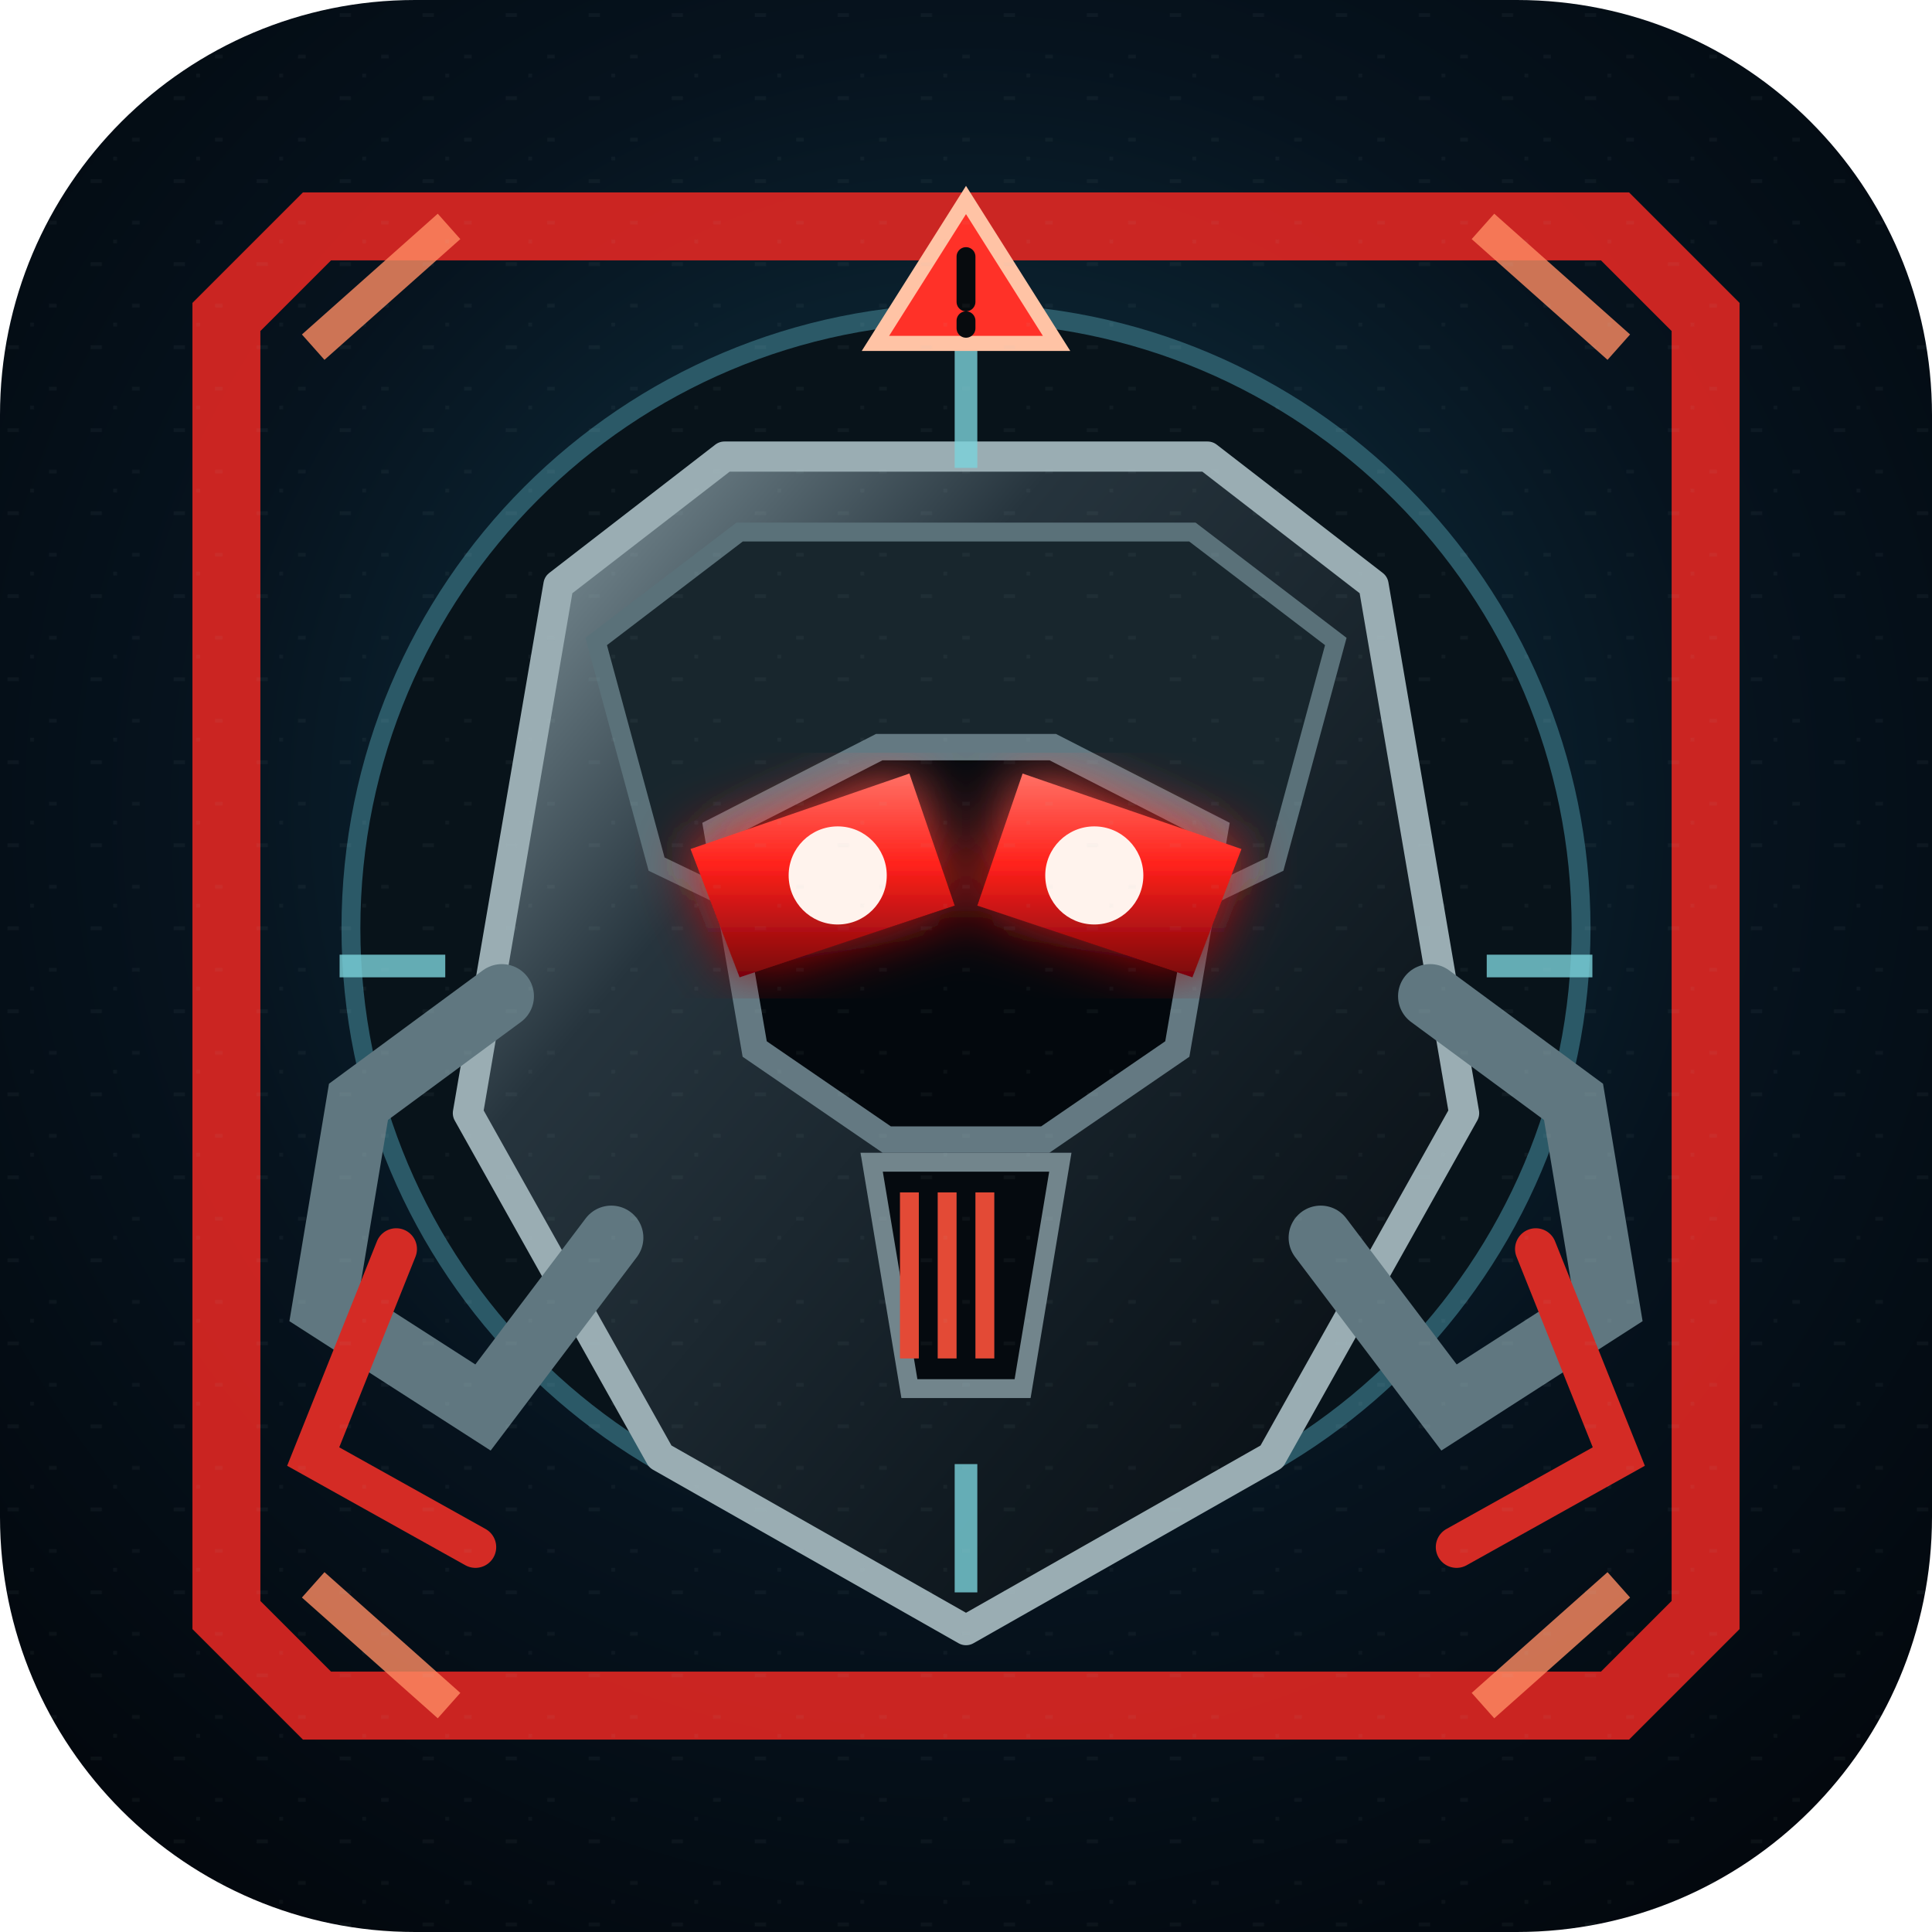
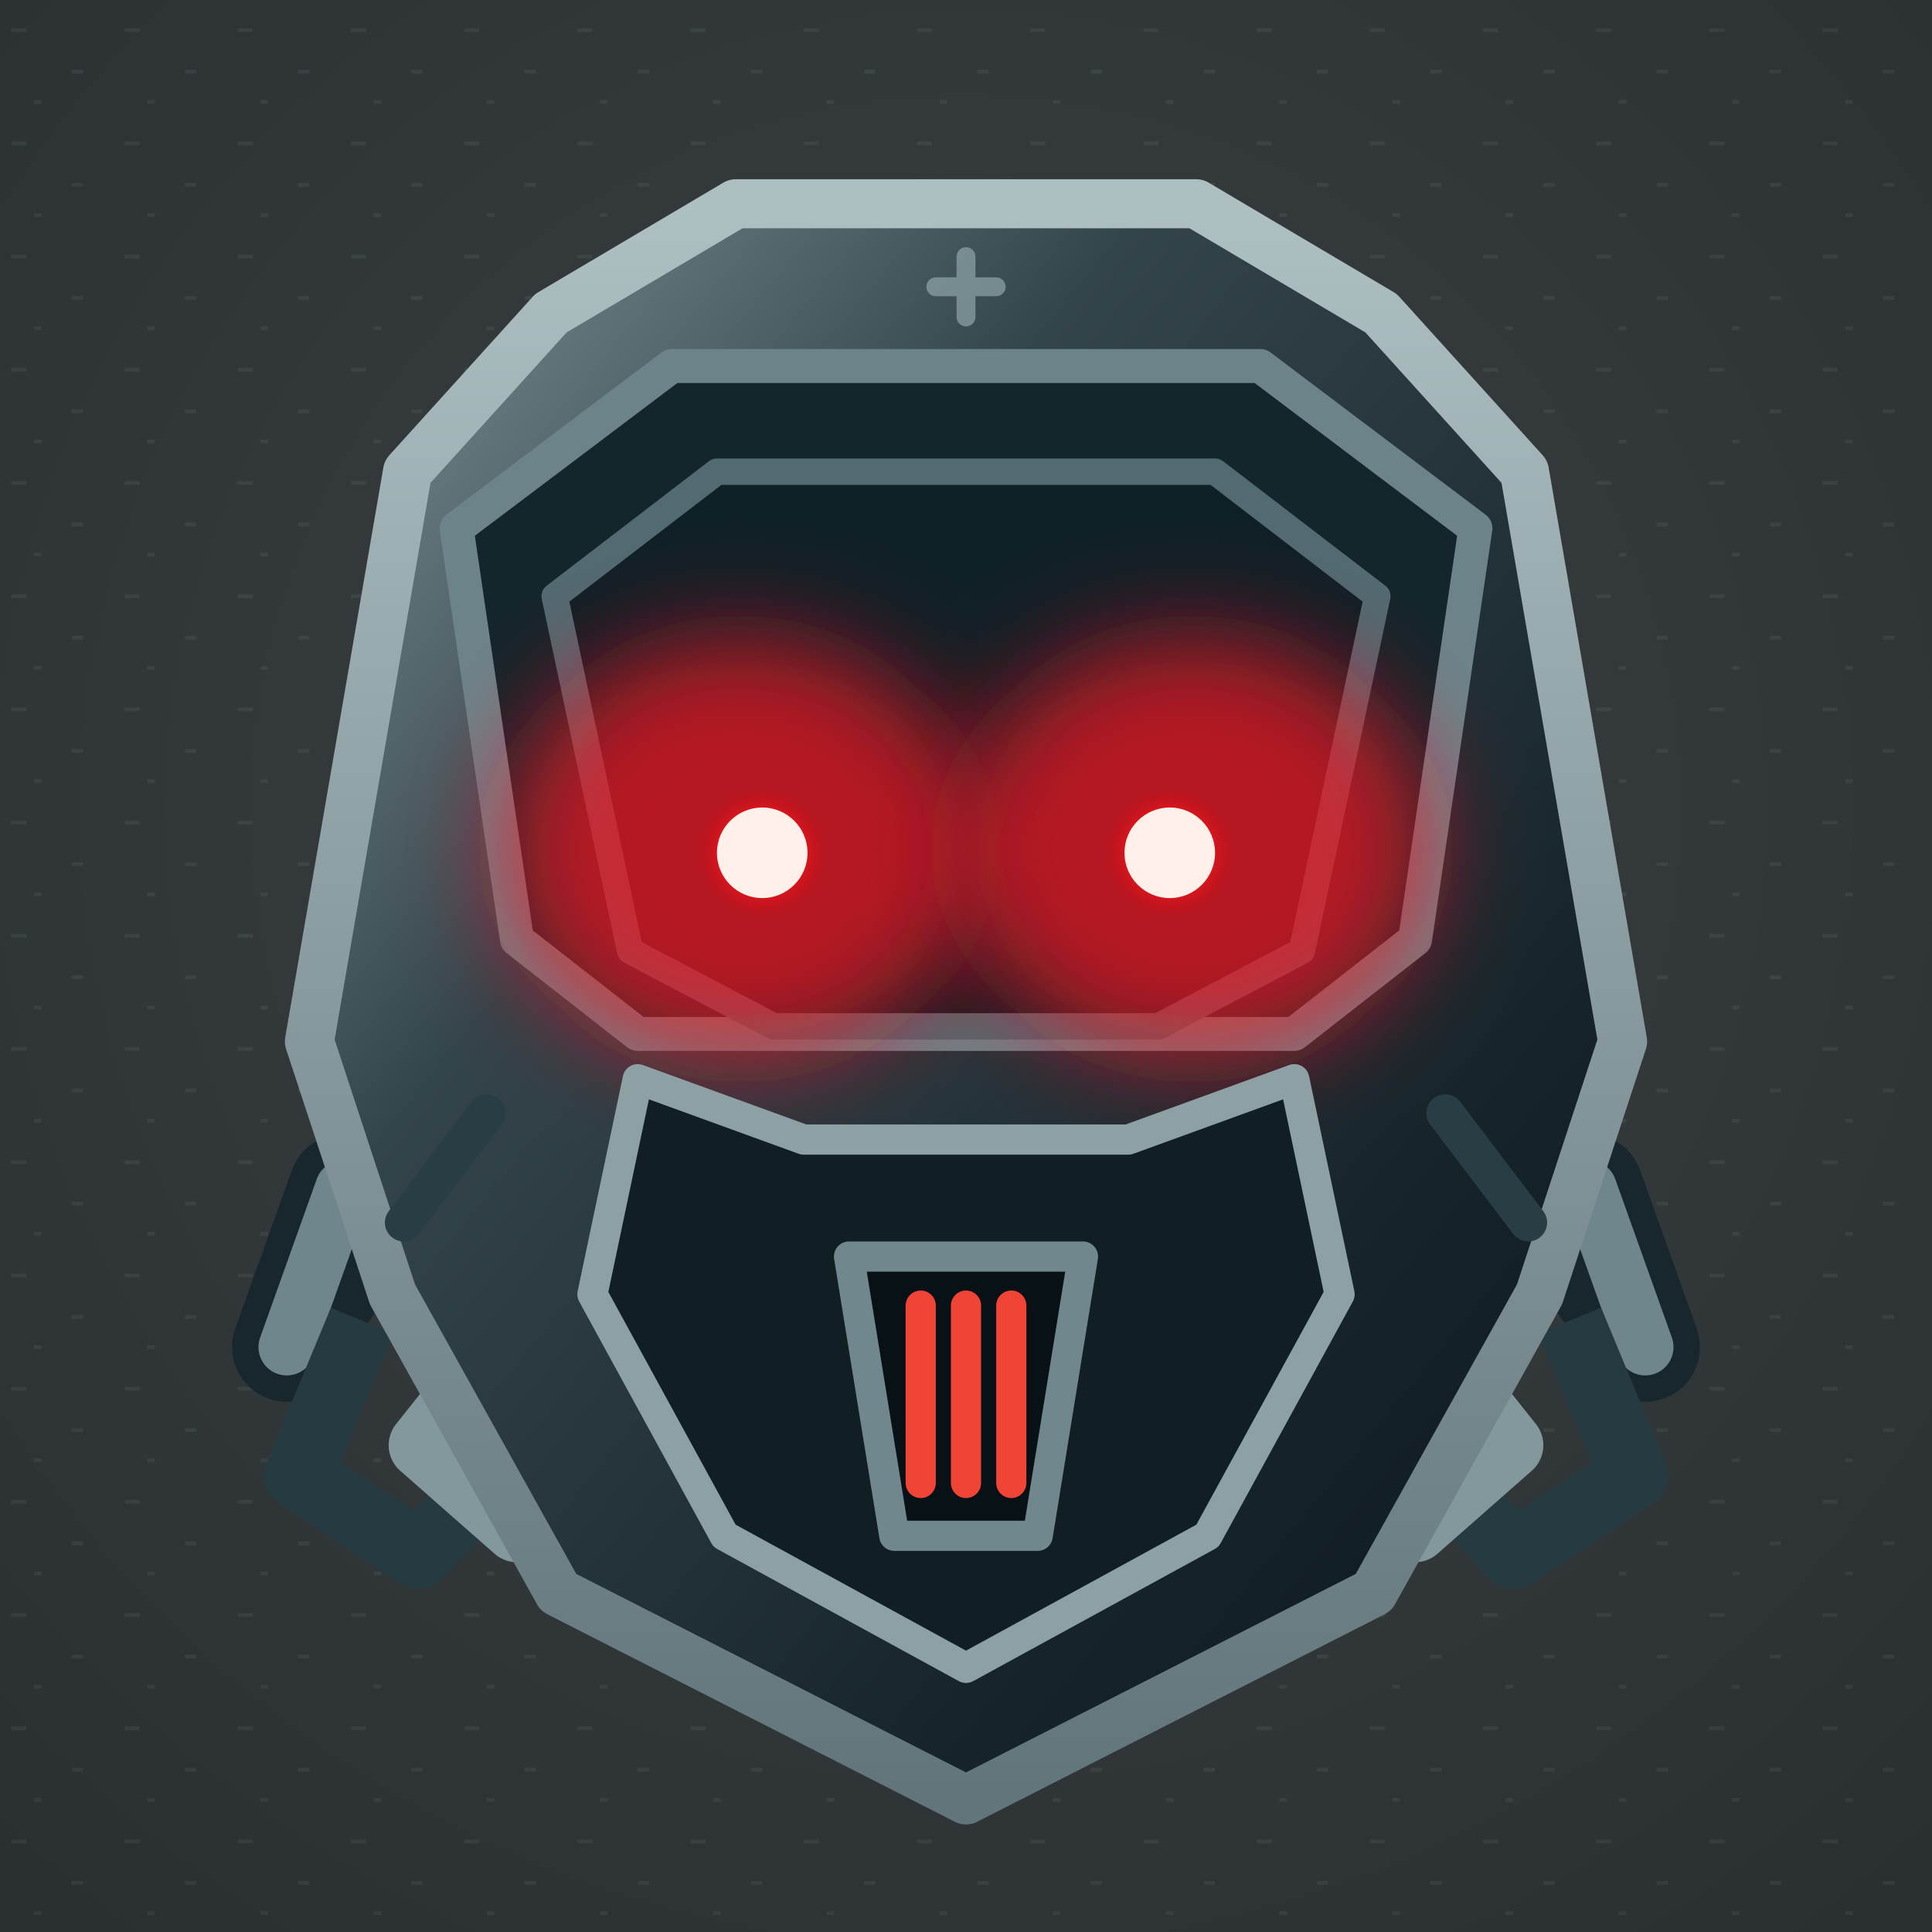
<svg xmlns="http://www.w3.org/2000/svg" width="512" height="512" viewBox="0 0 512 512">
  <defs>
-     <radialGradient id="bg" cx="50%" cy="42%" r="72%">
-       <stop offset="0" stop-color="#123849" />
-       <stop offset=".55" stop-color="#06131e" />
-       <stop offset="1" stop-color="#02060b" />
+     <radialGradient id="bg" cx="50%" cy="42%" r="78%">
+       <stop stop-color="#3b4143" />
+       <stop offset="1" stop-color="#292e30" />
    </radialGradient>
-     <linearGradient id="steel" x1="0" y1="0" x2="1" y2="1">
-       <stop stop-color="#91a6ad" />
-       <stop offset=".3" stop-color="#26343d" />
-       <stop offset=".68" stop-color="#111b22" />
-       <stop offset="1" stop-color="#05090e" />
+     <linearGradient id="armor" x1="0" y1="0" x2="1" y2="1">
+       <stop stop-color="#82959b" />
+       <stop offset=".32" stop-color="#34444b" />
+       <stop offset=".72" stop-color="#17252b" />
+       <stop offset="1" stop-color="#0a1419" />
    </linearGradient>
-     <linearGradient id="red" x1="0" y1="0" x2="0" y2="1">
-       <stop stop-color="#ff7064" />
-       <stop offset=".45" stop-color="#ff211b" />
-       <stop offset="1" stop-color="#79050b" />
+     <linearGradient id="edge" x1="0" y1="0" x2="0" y2="1">
+       <stop stop-color="#aebfc2" />
+       <stop offset="1" stop-color="#62757b" />
    </linearGradient>
-     <filter id="glow">
-       <feGaussianBlur stdDeviation="8" result="b" />
-       <feMerge>
-         <feMergeNode in="b" />
-         <feMergeNode in="SourceGraphic" />
-       </feMerge>
+     <radialGradient id="redGlow">
+       <stop stop-color="#fff4f0" />
+       <stop offset=".18" stop-color="#ff544e" />
+       <stop offset=".55" stop-color="#ef171d" />
+       <stop offset="1" stop-color="#bc0c17" stop-opacity="0" />
+     </radialGradient>
+     <filter id="glow" x="-100%" y="-100%" width="300%" height="300%">
+       <feGaussianBlur stdDeviation="13" />
    </filter>
-     <pattern id="grit" width="22" height="22" patternUnits="userSpaceOnUse">
-       <path d="M2 4h3M13 15h2M8 20h1" stroke="#a9c0c5" stroke-opacity=".12" stroke-width="1" />
+     <pattern id="grain" width="30" height="30" patternUnits="userSpaceOnUse">
+       <path d="M3 8h4m12 11h3M9 27h2" stroke="#b7c8ca" stroke-opacity=".08" stroke-width="1" />
    </pattern>
  </defs>
-   <rect width="512" height="512" rx="110" fill="url(#bg)" />
-   <path d="M84 60h344l24 24v344l-24 24H84l-24-24V84z" fill="none" stroke="#e02722" stroke-width="18" opacity=".9" />
-   <path d="M83 92l36-32m274 0 36 32M83 420l36 32m274 0 36-32" stroke="#ff8c63" stroke-width="9" opacity=".8" />
-   <circle cx="256" cy="246" r="163" fill="#08131a" stroke="#2b5967" stroke-width="5" />
-   <path d="M148 155l44-34h128l44 34 24 140-51 91-81 46-81-46-51-91z" fill="url(#steel)" stroke="#9aadb3" stroke-width="8" stroke-linejoin="round" />
-   <path d="M158 170l38-29h120l38 29-16 59-52 25H226l-52-25z" fill="#18262d" stroke="#5a7179" stroke-width="5" />
-   <path d="M190 220l43-22h46l43 22-10 58-35 24h-42l-35-24z" fill="#03080d" stroke="#647982" stroke-width="7" />
-   <path d="M183 225l58-20 12 35-57 19zM329 225l-58-20-12 35 57 19z" fill="url(#red)" filter="url(#glow)" />
-   <circle cx="222" cy="232" r="13" fill="#fff3ed" />
-   <circle cx="290" cy="232" r="13" fill="#fff3ed" />
-   <path d="M231 308h50l-10 60h-30z" fill="#050a0f" stroke="#72858c" stroke-width="5" />
-   <path d="M241 316v44m10-44v44m10-44v44" stroke="#e34a36" stroke-width="5" />
-   <path d="M133 264l-38 28-9 54 42 27 34-45M379 264l38 28 9 54-42 27-34-45" fill="none" stroke="#607780" stroke-width="17" stroke-linecap="round" />
-   <path d="M105 331l-22 55 43 24m281-79 22 55-43 24" fill="none" stroke="#d42b25" stroke-width="11" stroke-linecap="round" />
-   <path d="M256 90v34M90 256h28m276 0h28M256 388v34" stroke="#7bd2db" stroke-width="6" opacity=".8" />
-   <path d="M256 53l24 38h-48z" fill="#ff3128" stroke="#ffc3a5" stroke-width="4" />
-   <path d="M256 68v12m0 5v2" stroke="#070b0e" stroke-width="5" stroke-linecap="round" />
-   <rect width="512" height="512" rx="110" fill="url(#grit)" opacity=".42" />
+   <rect width="512" height="512" fill="url(#bg)" />
+   <rect width="512" height="512" fill="url(#grain)" />
+   <path d="M157 276L91 315l-15 42 17-26 58-35M355 276l66 39 15 42-17-26-58-35" fill="none" stroke="#18272d" stroke-width="29" stroke-linecap="round" stroke-linejoin="round" />
+   <path d="M157 276L91 315l-15 42M355 276l66 39 15 42" fill="none" stroke="#70868d" stroke-width="15" stroke-linecap="round" stroke-linejoin="round" />
+   <path d="M96 350l-17 41 32 21 22-24M416 350l17 41-32 21-22-24" fill="none" stroke="#263a42" stroke-width="18" stroke-linejoin="round" />
+   <path d="M151 334l-39 49 25 22 35-40M361 334l39 49-25 22-35-40" fill="none" stroke="#82989d" stroke-width="18" stroke-linecap="round" stroke-linejoin="round" />
+   <path d="M146 83L195 54H317L366 83L404 125L430 276L408 343L364 422L256 477L148 422L104 343L82 276L108 125Z" fill="url(#armor)" stroke="url(#edge)" stroke-width="13" stroke-linejoin="round" />
+   <path d="M121 140L178 97H334L391 140L375 249L343 274H169L137 249Z" fill="#14252c" stroke="#6d838a" stroke-width="9" stroke-linejoin="round" />
+   <path d="M147 158L190 125H322L365 158L345 252L307 272H205L167 252Z" fill="#102027" stroke="#526a72" stroke-width="7" stroke-linejoin="round" />
+   <ellipse cx="196" cy="225" rx="63" ry="56" fill="#ec1720" opacity=".75" filter="url(#glow)" />
+   <ellipse cx="316" cy="225" rx="63" ry="56" fill="#ec1720" opacity=".75" filter="url(#glow)" />
+   <circle cx="202" cy="226" r="18" fill="url(#redGlow)" />
+   <circle cx="310" cy="226" r="18" fill="url(#redGlow)" />
+   <circle cx="202" cy="226" r="12" fill="#fff0e9" />
+   <circle cx="310" cy="226" r="12" fill="#fff0e9" />
+   <path d="M169 286L213 302H299L343 286L355 343L320 407L256 442L192 407L157 343Z" fill="#111f25" stroke="#8da1a5" stroke-width="8" stroke-linejoin="round" />
+   <path d="M225 333H287L275 407H237Z" fill="#071116" stroke="#71878e" stroke-width="8" stroke-linejoin="round" />
+   <path d="M244 346V393M256 346V393M268 346V393" stroke="#f04437" stroke-width="8" stroke-linecap="round" />
+   <path d="M129 295l-22 29m276-29 22 29" stroke="#293d45" stroke-width="10" stroke-linecap="round" />
+   <path d="M256 68v16M248 76h16" stroke="#8fa5aa" stroke-width="5" stroke-linecap="round" opacity=".7" />
</svg>
